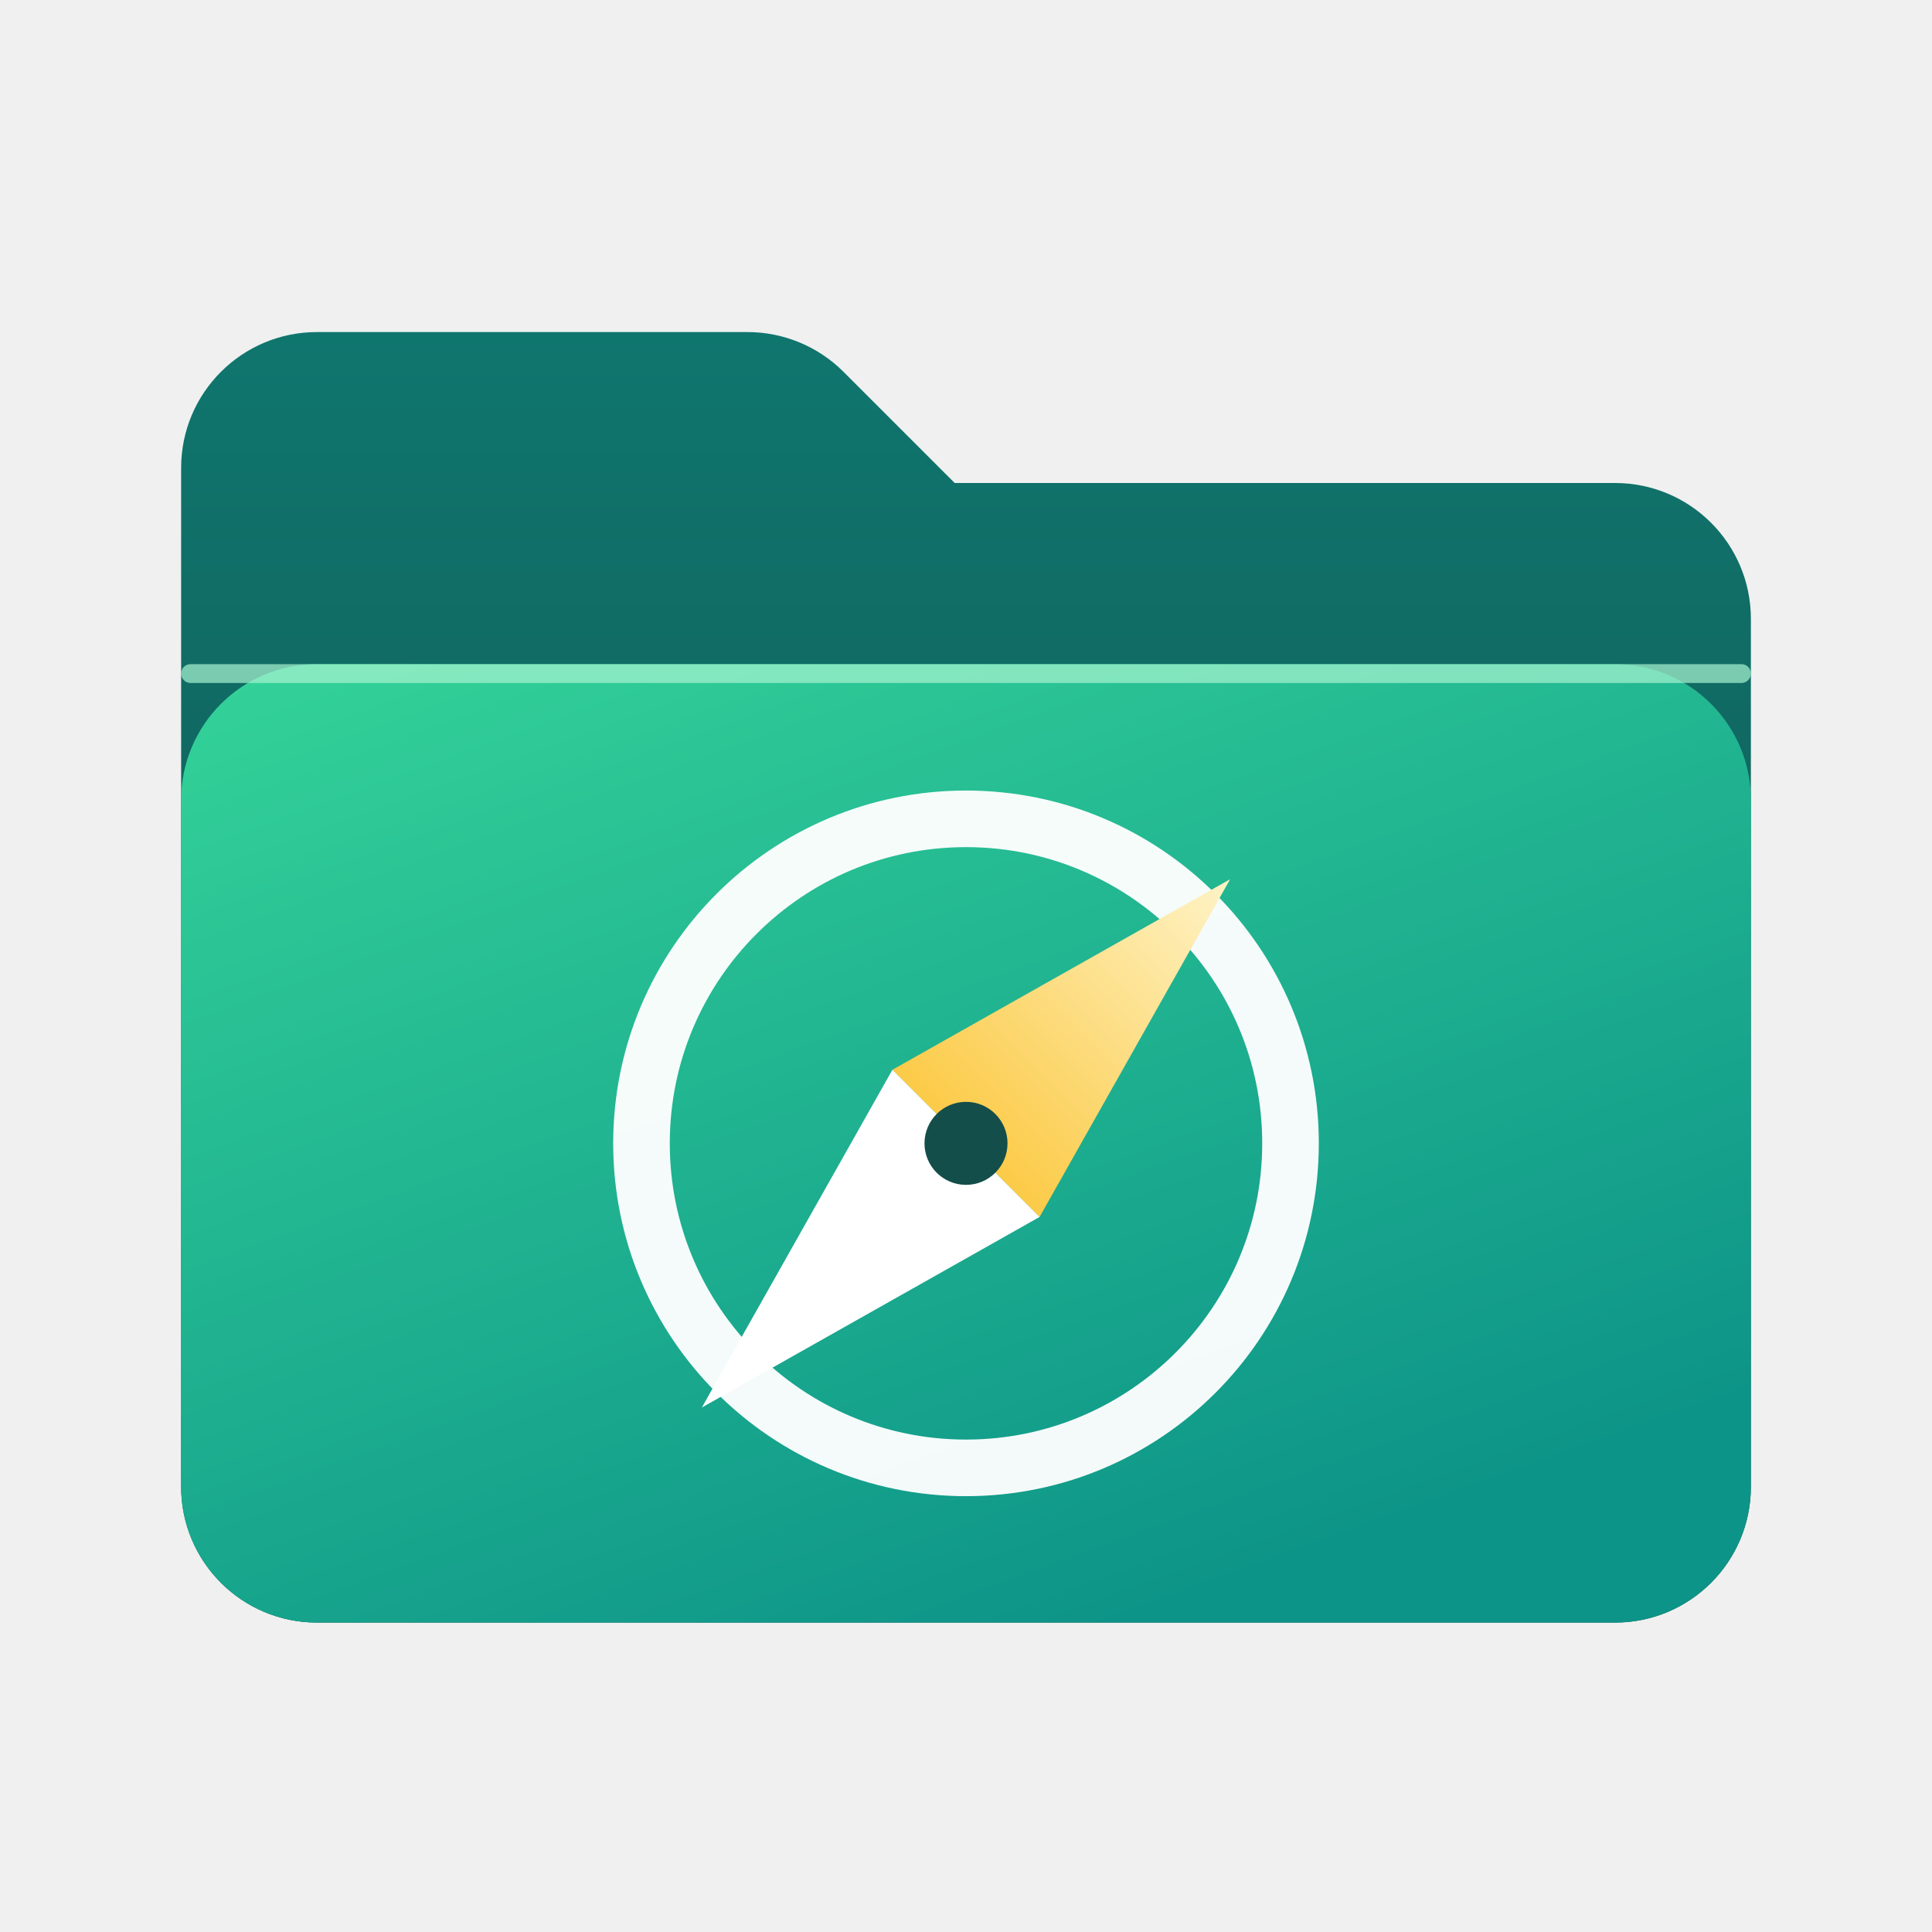
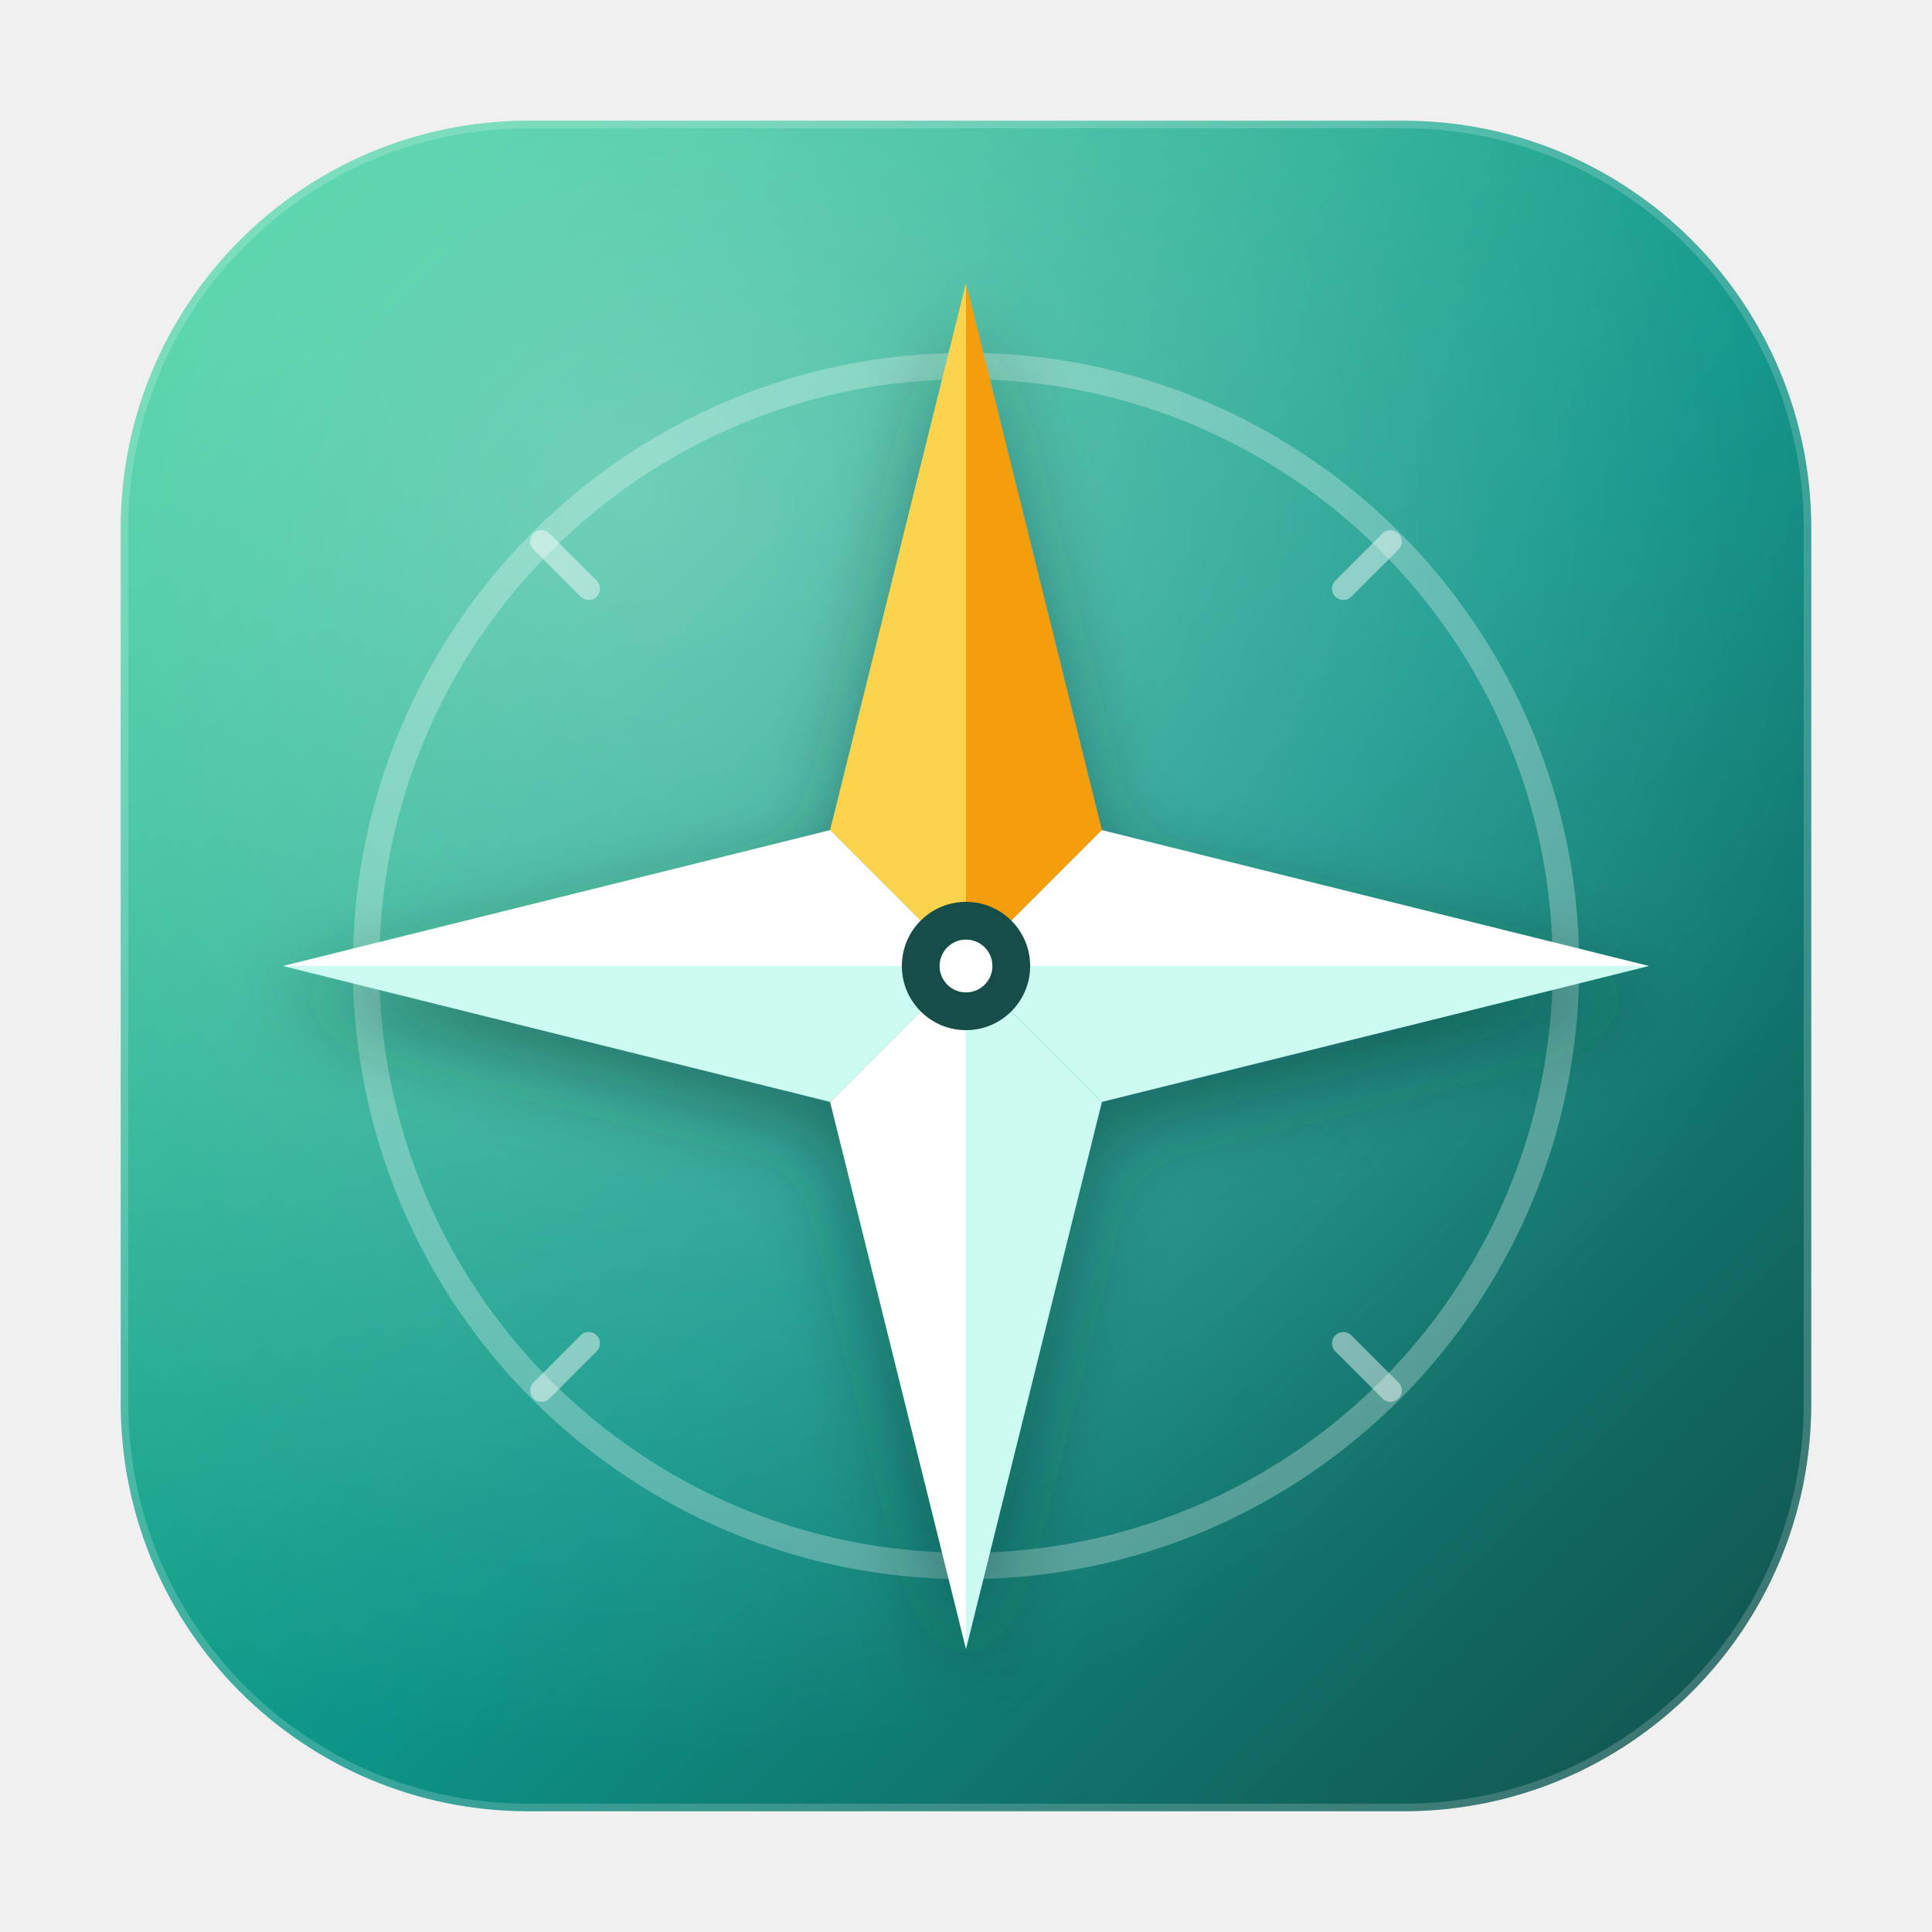
<svg xmlns="http://www.w3.org/2000/svg" viewBox="0 0 1024 1024">
  <defs>
-     <linearGradient id="back" x1="0" y1="0" x2="0" y2="1">
-       <stop offset="0" stop-color="#0f766e" />
+     <linearGradient id="tile" x1="0" y1="0" x2="1" y2="1">
+       <stop offset="0" stop-color="#34d399" />
+       <stop offset="0.55" stop-color="#0d9488" />
      <stop offset="1" stop-color="#134e4a" />
    </linearGradient>
-     <linearGradient id="front" x1="0" y1="0" x2="0.6" y2="1">
-       <stop offset="0" stop-color="#34d399" />
-       <stop offset="1" stop-color="#0d9488" />
-     </linearGradient>
-     <linearGradient id="north" x1="1" y1="0" x2="0" y2="1">
-       <stop offset="0" stop-color="#fef3c7" />
-       <stop offset="1" stop-color="#fbbf24" />
-     </linearGradient>
+     <radialGradient id="glow" cx="0.3" cy="0.22" r="0.75">
+       <stop offset="0" stop-color="#ffffff" stop-opacity="0.35" />
+       <stop offset="1" stop-color="#ffffff" stop-opacity="0" />
+     </radialGradient>
+     <filter id="lift" x="-20%" y="-20%" width="140%" height="140%">
+       <feDropShadow dx="0" dy="18" stdDeviation="22" flood-color="#022c22" flood-opacity="0.45" />
+     </filter>
  </defs>
-   <path d="M96 248a72 72 0 0 1 72-72h228a72 72 0 0 1 51 21l59 59h350a72 72 0 0 1 72 72v460a72 72 0 0 1-72 72H168a72 72 0 0 1-72-72Z" fill="url(#back)" />
-   <rect x="96" y="352" width="832" height="508" rx="72" fill="url(#front)" />
-   <rect x="96" y="352" width="832" height="10" rx="5" fill="#a7f3d0" opacity="0.7" />
-   <circle cx="512" cy="606" r="172" fill="none" stroke="#ffffff" stroke-width="30" opacity="0.95" />
-   <path d="M652 466 L551 645 L473 567 Z" fill="url(#north)" />
-   <path d="M372 746 L473 567 L551 645 Z" fill="#ffffff" />
-   <circle cx="512" cy="606" r="22" fill="#134e4a" />
+   <rect x="64" y="64" width="896" height="896" rx="216" fill="url(#tile)" />
+   <rect x="64" y="64" width="896" height="896" rx="216" fill="url(#glow)" />
+   <rect x="66" y="66" width="892" height="892" rx="214" fill="none" stroke="#ffffff" stroke-opacity="0.18" stroke-width="4" />
+   <circle cx="512" cy="512" r="318" fill="none" stroke="#ffffff" stroke-opacity="0.28" stroke-width="14" />
+   <g stroke="#ffffff" stroke-opacity="0.45" stroke-width="12" stroke-linecap="round">
+     <line x1="737" y1="287" x2="712" y2="312" />
+     <line x1="737" y1="737" x2="712" y2="712" />
+     <line x1="287" y1="737" x2="312" y2="712" />
+     <line x1="287" y1="287" x2="312" y2="312" />
+   </g>
+   <g filter="url(#lift)">
+     <path d="M512 150 L440 440 L512 512 Z" fill="#fcd34d" />
+     <path d="M512 150 L584 440 L512 512 Z" fill="#f59e0b" />
+     <path d="M874 512 L584 440 L512 512 Z" fill="#ffffff" />
+     <path d="M874 512 L584 584 L512 512 Z" fill="#ccfbf1" />
+     <path d="M512 874 L440 584 L512 512 Z" fill="#ffffff" />
+     <path d="M512 874 L584 584 L512 512 Z" fill="#ccfbf1" />
+     <path d="M150 512 L440 440 L512 512 Z" fill="#ffffff" />
+     <path d="M150 512 L440 584 L512 512 Z" fill="#ccfbf1" />
+     <circle cx="512" cy="512" r="34" fill="#134e4a" />
+     <circle cx="512" cy="512" r="14" fill="#ffffff" />
+   </g>
</svg>
